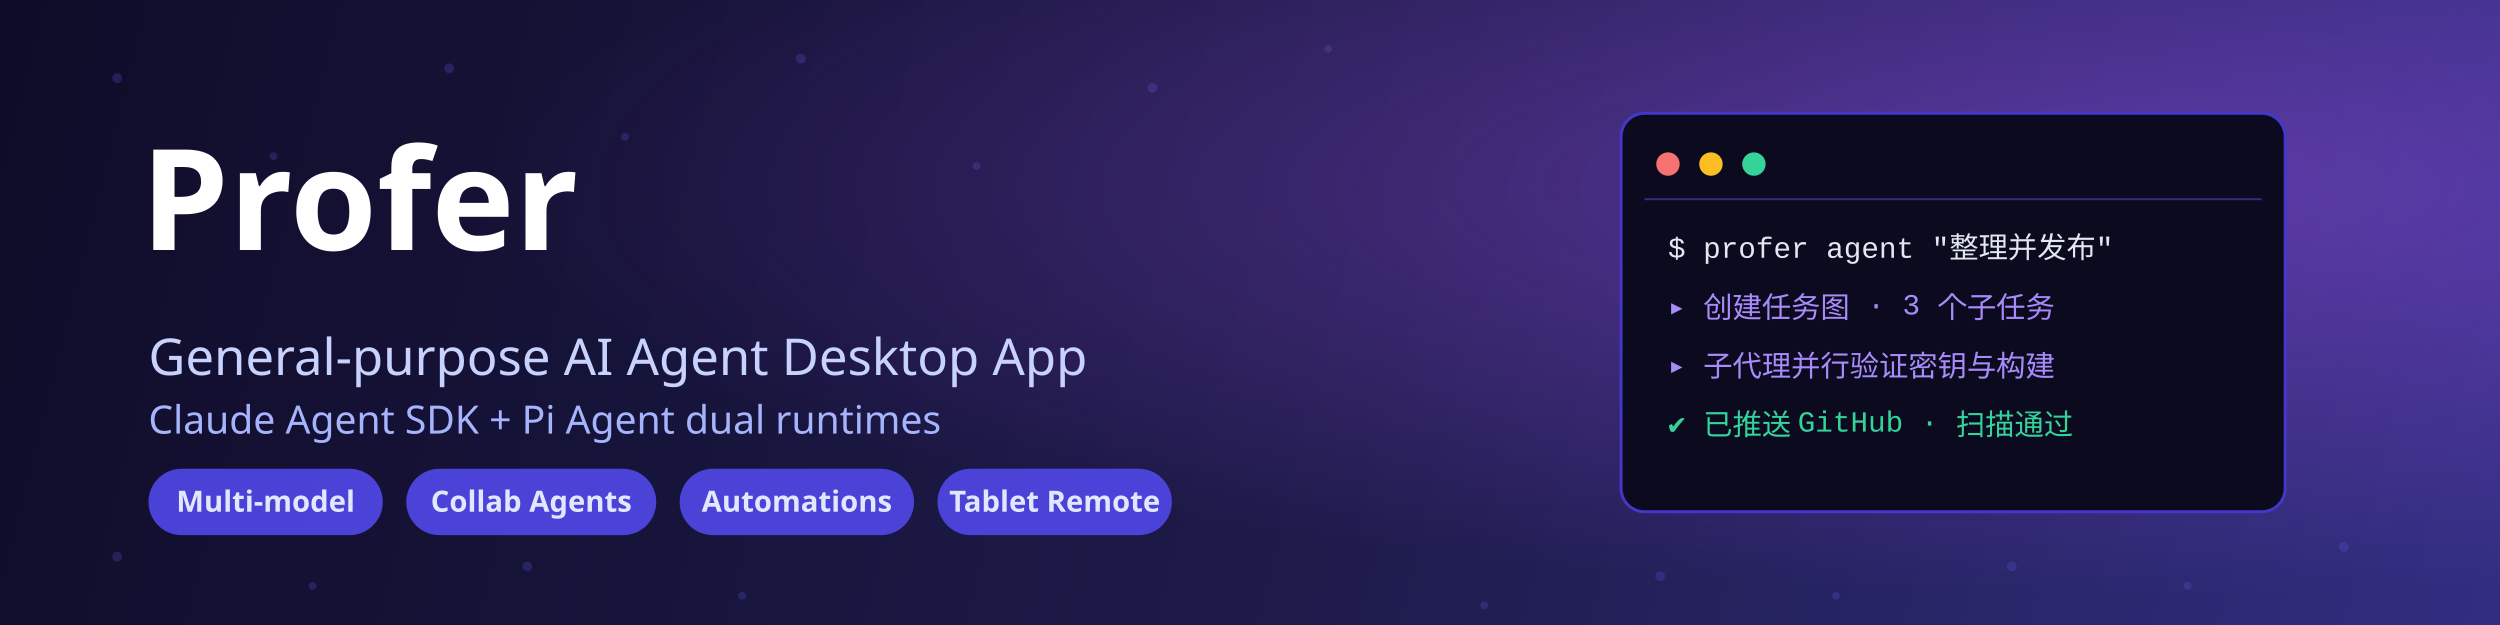
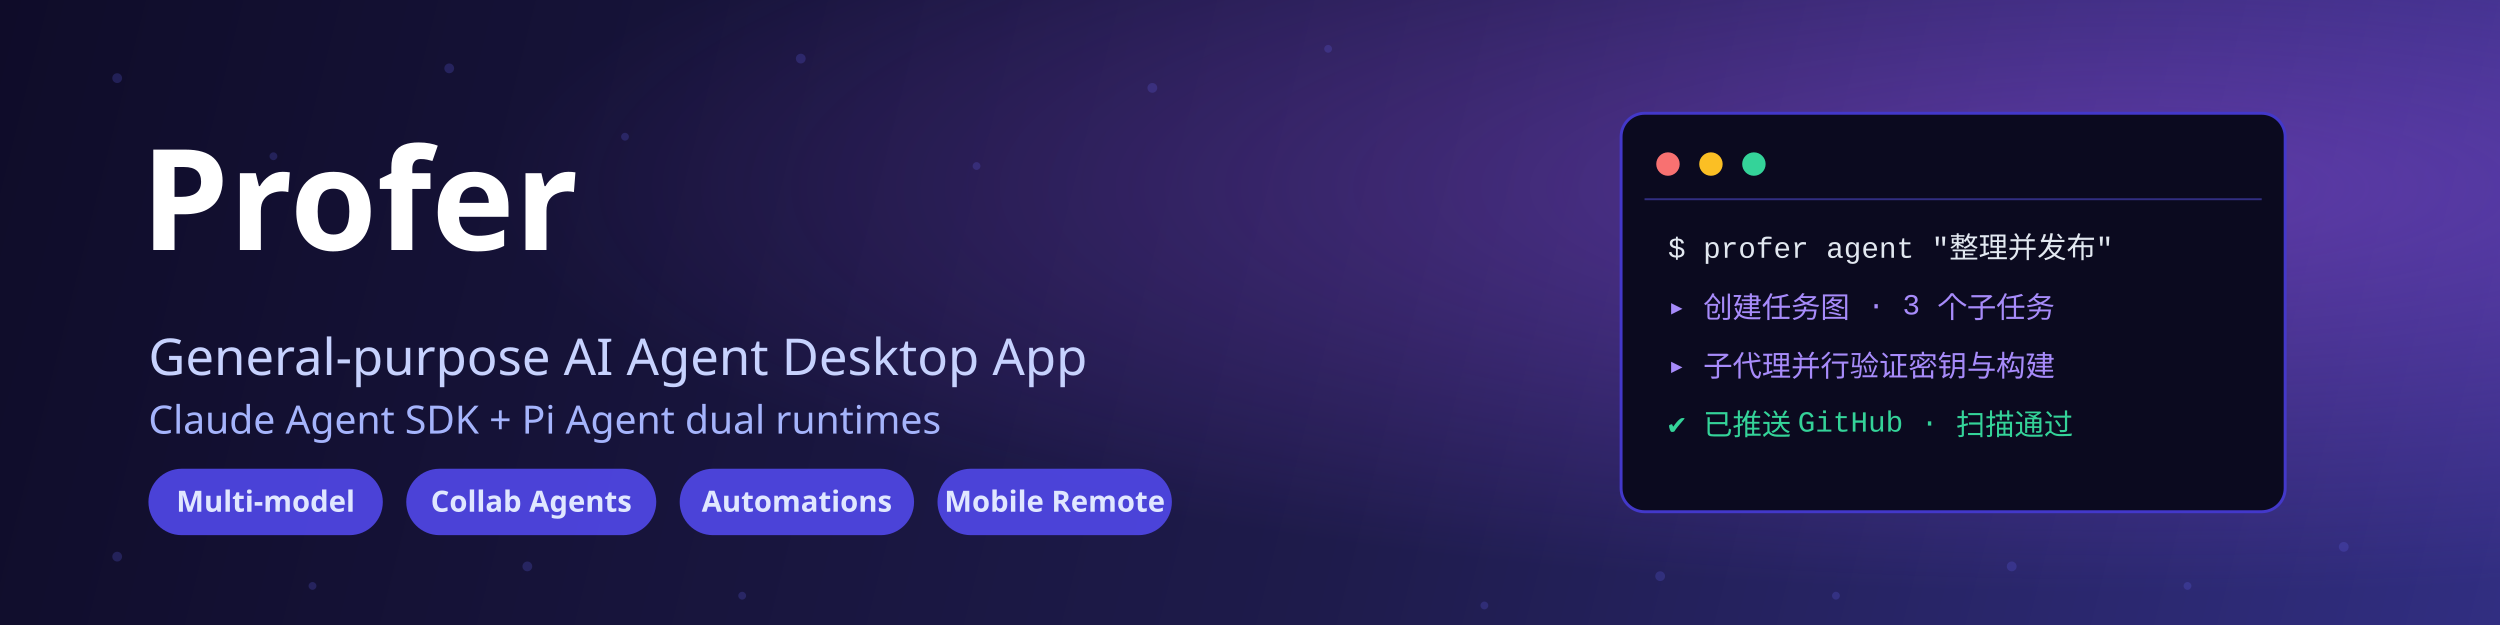
<svg xmlns="http://www.w3.org/2000/svg" width="1280" height="320" viewBox="0 0 1280 320" role="img" aria-label="Profer — General-purpose AI Agent Desktop App with dual runtimes">
  <defs>
    <linearGradient id="bg" x1="0" y1="0" x2="1280" y2="320" gradientUnits="userSpaceOnUse">
      <stop offset="0" stop-color="#0f0c29" />
      <stop offset="0.55" stop-color="#1e1b4b" />
      <stop offset="1" stop-color="#312e81" />
    </linearGradient>
    <linearGradient id="accent" x1="0" y1="0" x2="1280" y2="0" gradientUnits="userSpaceOnUse">
      <stop offset="0" stop-color="#818cf8" />
      <stop offset="0.5" stop-color="#c084fc" />
      <stop offset="1" stop-color="#f0abfc" />
    </linearGradient>
    <radialGradient id="glow" cx="0.85" cy="0.3" r="0.65">
      <stop offset="0" stop-color="#a855f7" stop-opacity="0.4" />
      <stop offset="1" stop-color="#a855f7" stop-opacity="0" />
    </radialGradient>
  </defs>
  <rect width="1280" height="320" fill="url(#bg)" />
  <rect width="1280" height="320" fill="url(#glow)" />
  <g fill="#6366f1" opacity="0.22">
    <circle cx="60" cy="40" r="2.5" />
    <circle cx="140" cy="80" r="2" />
    <circle cx="230" cy="35" r="2.5" />
    <circle cx="320" cy="70" r="2" />
    <circle cx="410" cy="30" r="2.5" />
    <circle cx="500" cy="85" r="2" />
    <circle cx="590" cy="45" r="2.5" />
    <circle cx="680" cy="25" r="2" />
    <circle cx="1200" cy="280" r="2.5" />
    <circle cx="1120" cy="300" r="2" />
    <circle cx="1030" cy="290" r="2.5" />
    <circle cx="940" cy="305" r="2" />
    <circle cx="850" cy="295" r="2.5" />
    <circle cx="760" cy="310" r="2" />
    <circle cx="60" cy="285" r="2.5" />
    <circle cx="160" cy="300" r="2" />
    <circle cx="270" cy="290" r="2.5" />
    <circle cx="380" cy="305" r="2" />
  </g>
  <g transform="translate(830,58)">
    <rect width="340" height="204" rx="12" fill="#0b0a1f" stroke="#4338ca" stroke-width="1.5" />
    <circle cx="24" cy="26" r="6" fill="#f87171" />
    <circle cx="46" cy="26" r="6" fill="#fbbf24" />
    <circle cx="68" cy="26" r="6" fill="#34d399" />
    <line x1="12" y1="44" x2="328" y2="44" stroke="#312e81" stroke-width="1" />
    <text x="24" y="74" font-family="'Cascadia Code', Consolas, 'Courier New', monospace" font-size="15" fill="#e2e8f0">$ profer agent "整理并发布"</text>
    <text x="24" y="104" font-family="'Cascadia Code', Consolas, 'Courier New', monospace" font-size="15" fill="#a78bfa">▸ 创建任务图 · 3 个子任务</text>
    <text x="24" y="134" font-family="'Cascadia Code', Consolas, 'Courier New', monospace" font-size="15" fill="#a78bfa">▸ 子代理并行验证密钥与构建</text>
    <text x="24" y="164" font-family="'Cascadia Code', Consolas, 'Courier New', monospace" font-size="15" fill="#34d399">✔ 已推送 GitHub · 扫描通过</text>
  </g>
  <text x="72" y="128" font-family="'Segoe UI', 'PingFang SC', 'Microsoft YaHei', sans-serif" font-size="72" font-weight="800" fill="#ffffff">Profer</text>
  <text x="76" y="192" font-family="'Segoe UI', 'PingFang SC', 'Microsoft YaHei', sans-serif" font-size="26" font-weight="500" fill="#c7d2fe">General-purpose AI Agent Desktop App</text>
  <text x="76" y="222" font-family="'Segoe UI', 'PingFang SC', 'Microsoft YaHei', sans-serif" font-size="20" font-weight="400" fill="#a5b4fc">Claude Agent SDK + Pi Agent dual runtimes</text>
  <g font-family="'Segoe UI', 'PingFang SC', 'Microsoft YaHei', sans-serif" font-size="15" font-weight="600">
    <rect x="76" y="240" width="120" height="34" rx="17" fill="#4f46e5" opacity="0.92" />
    <text x="136" y="262" text-anchor="middle" fill="#e0e7ff">Multi-model</text>
    <rect x="208" y="240" width="128" height="34" rx="17" fill="#4f46e5" opacity="0.92" />
    <text x="272" y="262" text-anchor="middle" fill="#e0e7ff">Collab Agents</text>
    <rect x="348" y="240" width="120" height="34" rx="17" fill="#4f46e5" opacity="0.92" />
    <text x="408" y="262" text-anchor="middle" fill="#e0e7ff">Automations</text>
    <rect x="480" y="240" width="120" height="34" rx="17" fill="#4f46e5" opacity="0.92" />
-     <text x="540" y="262" text-anchor="middle" fill="#e0e7ff">Tablet Remote</text>
+     <text x="540" y="262" text-anchor="middle" fill="#e0e7ff">Mobile Remote</text>
  </g>
</svg>
